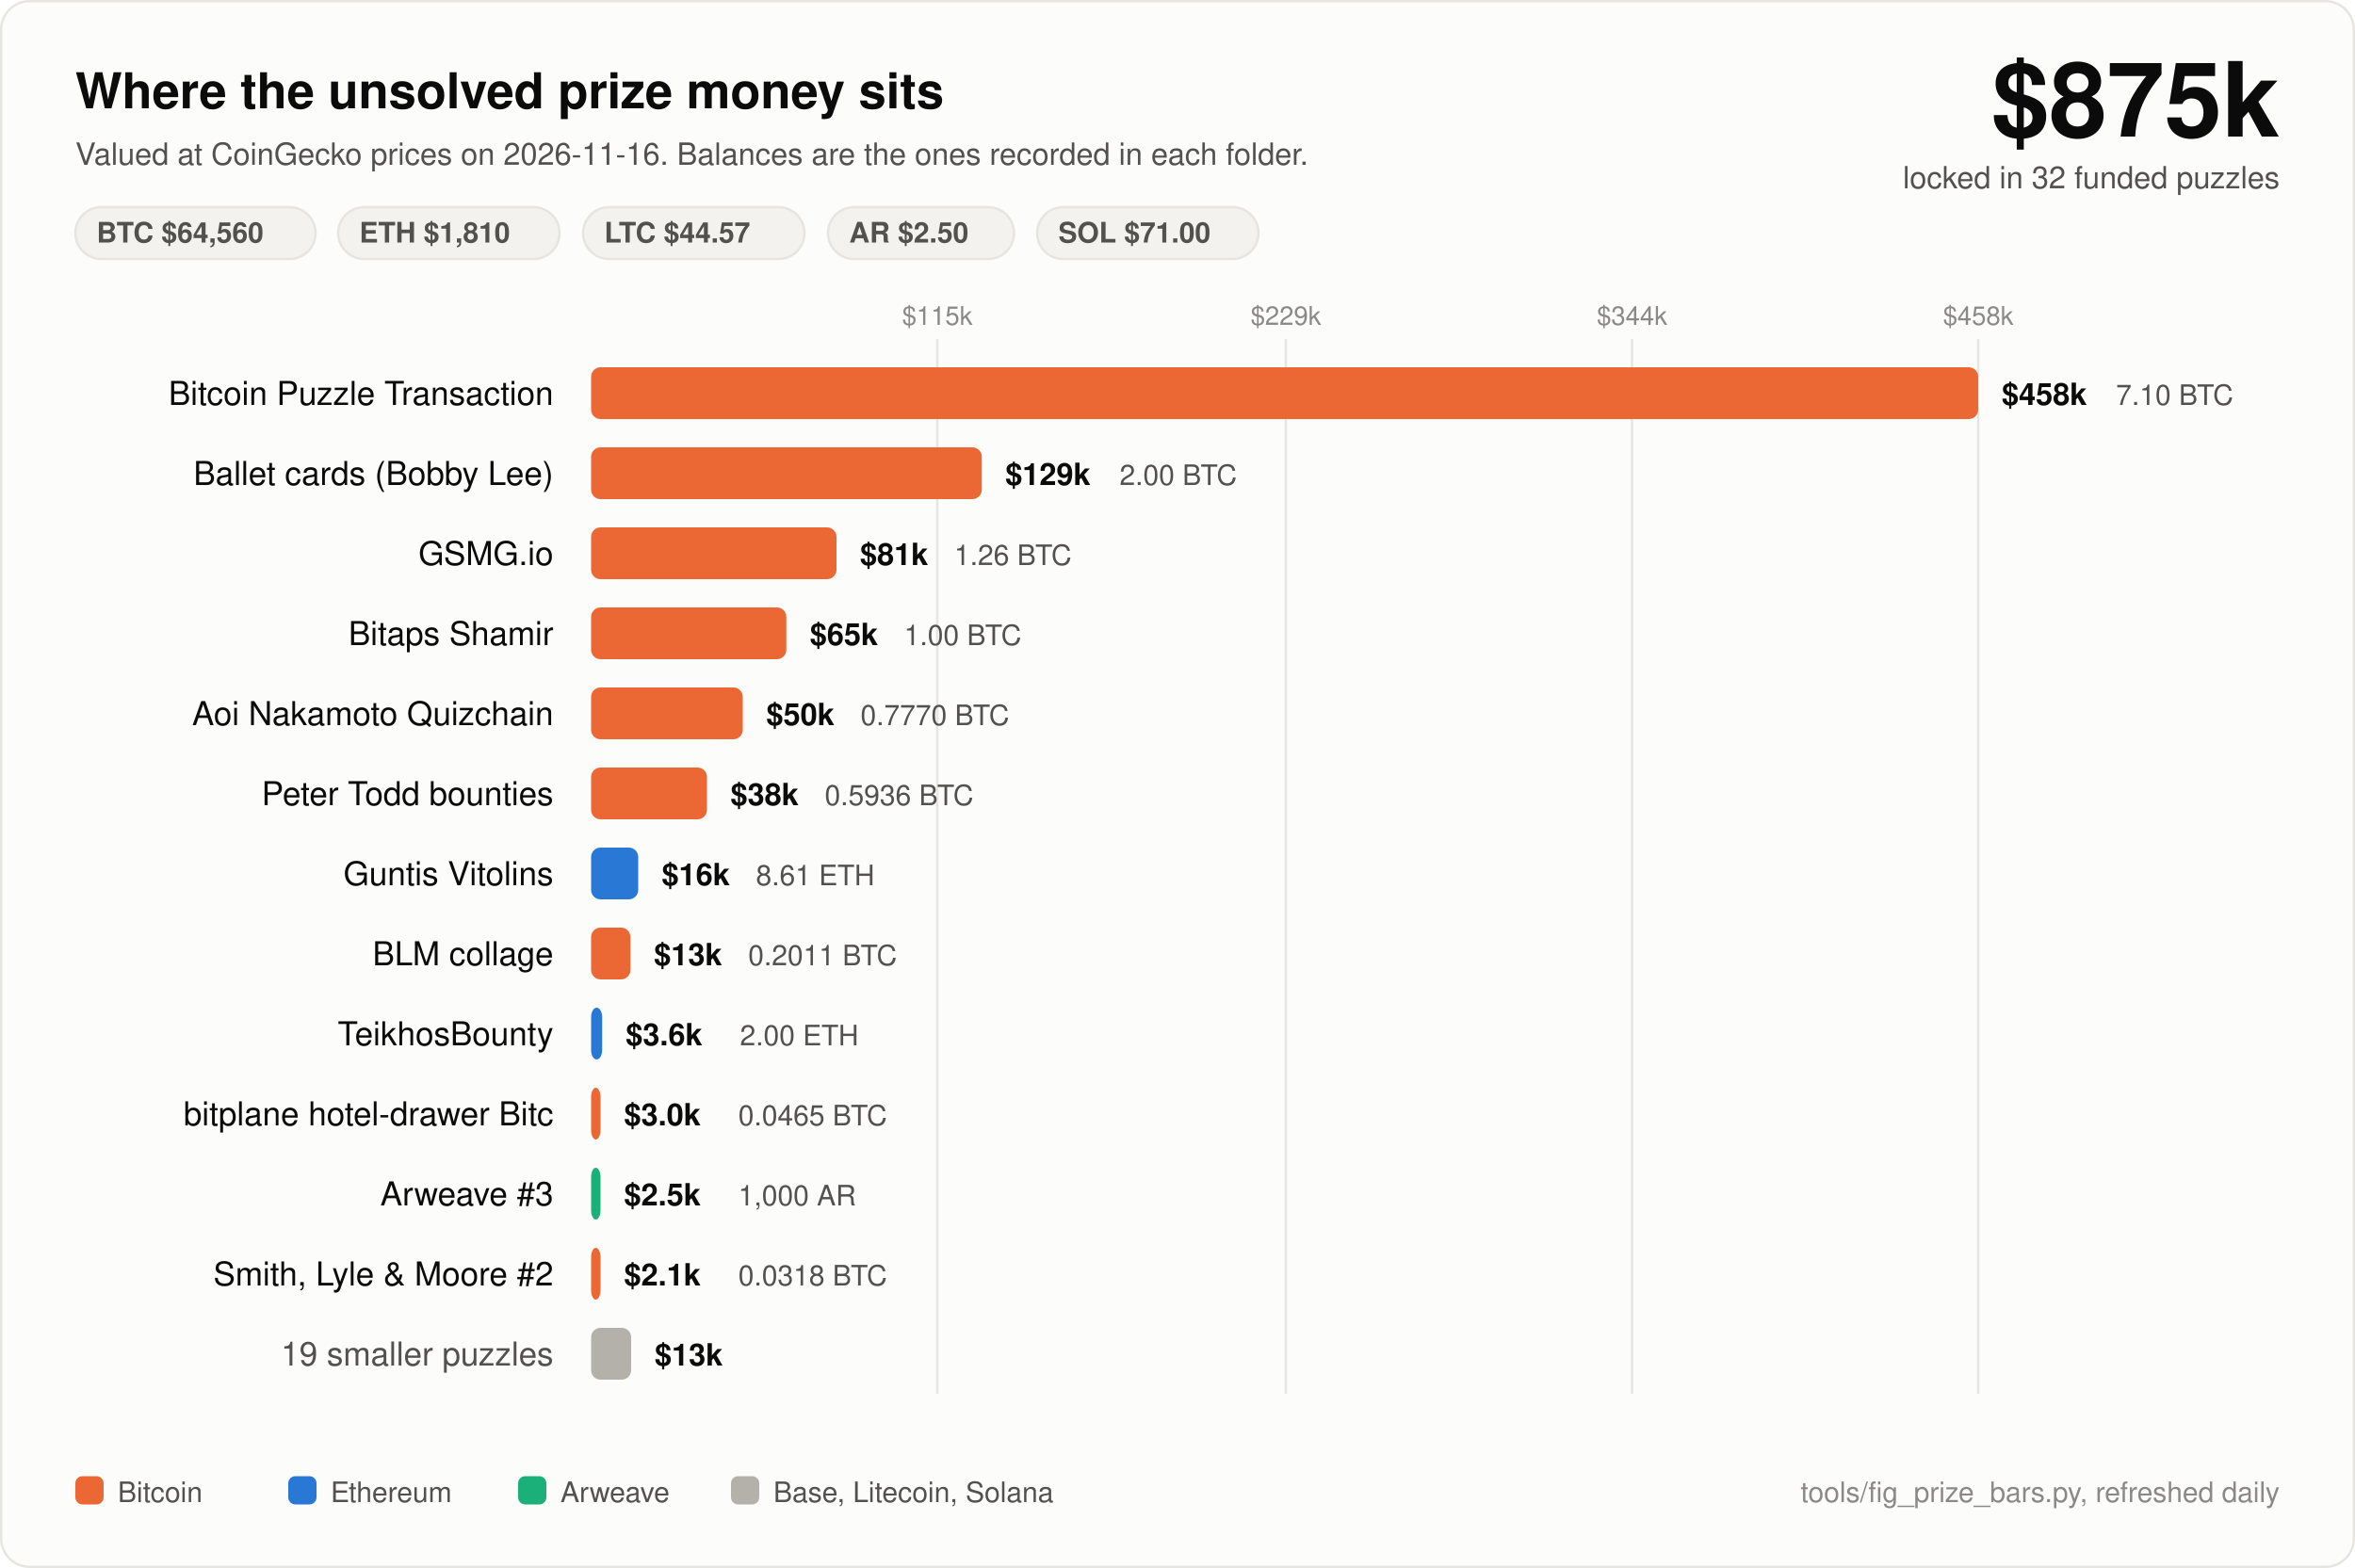
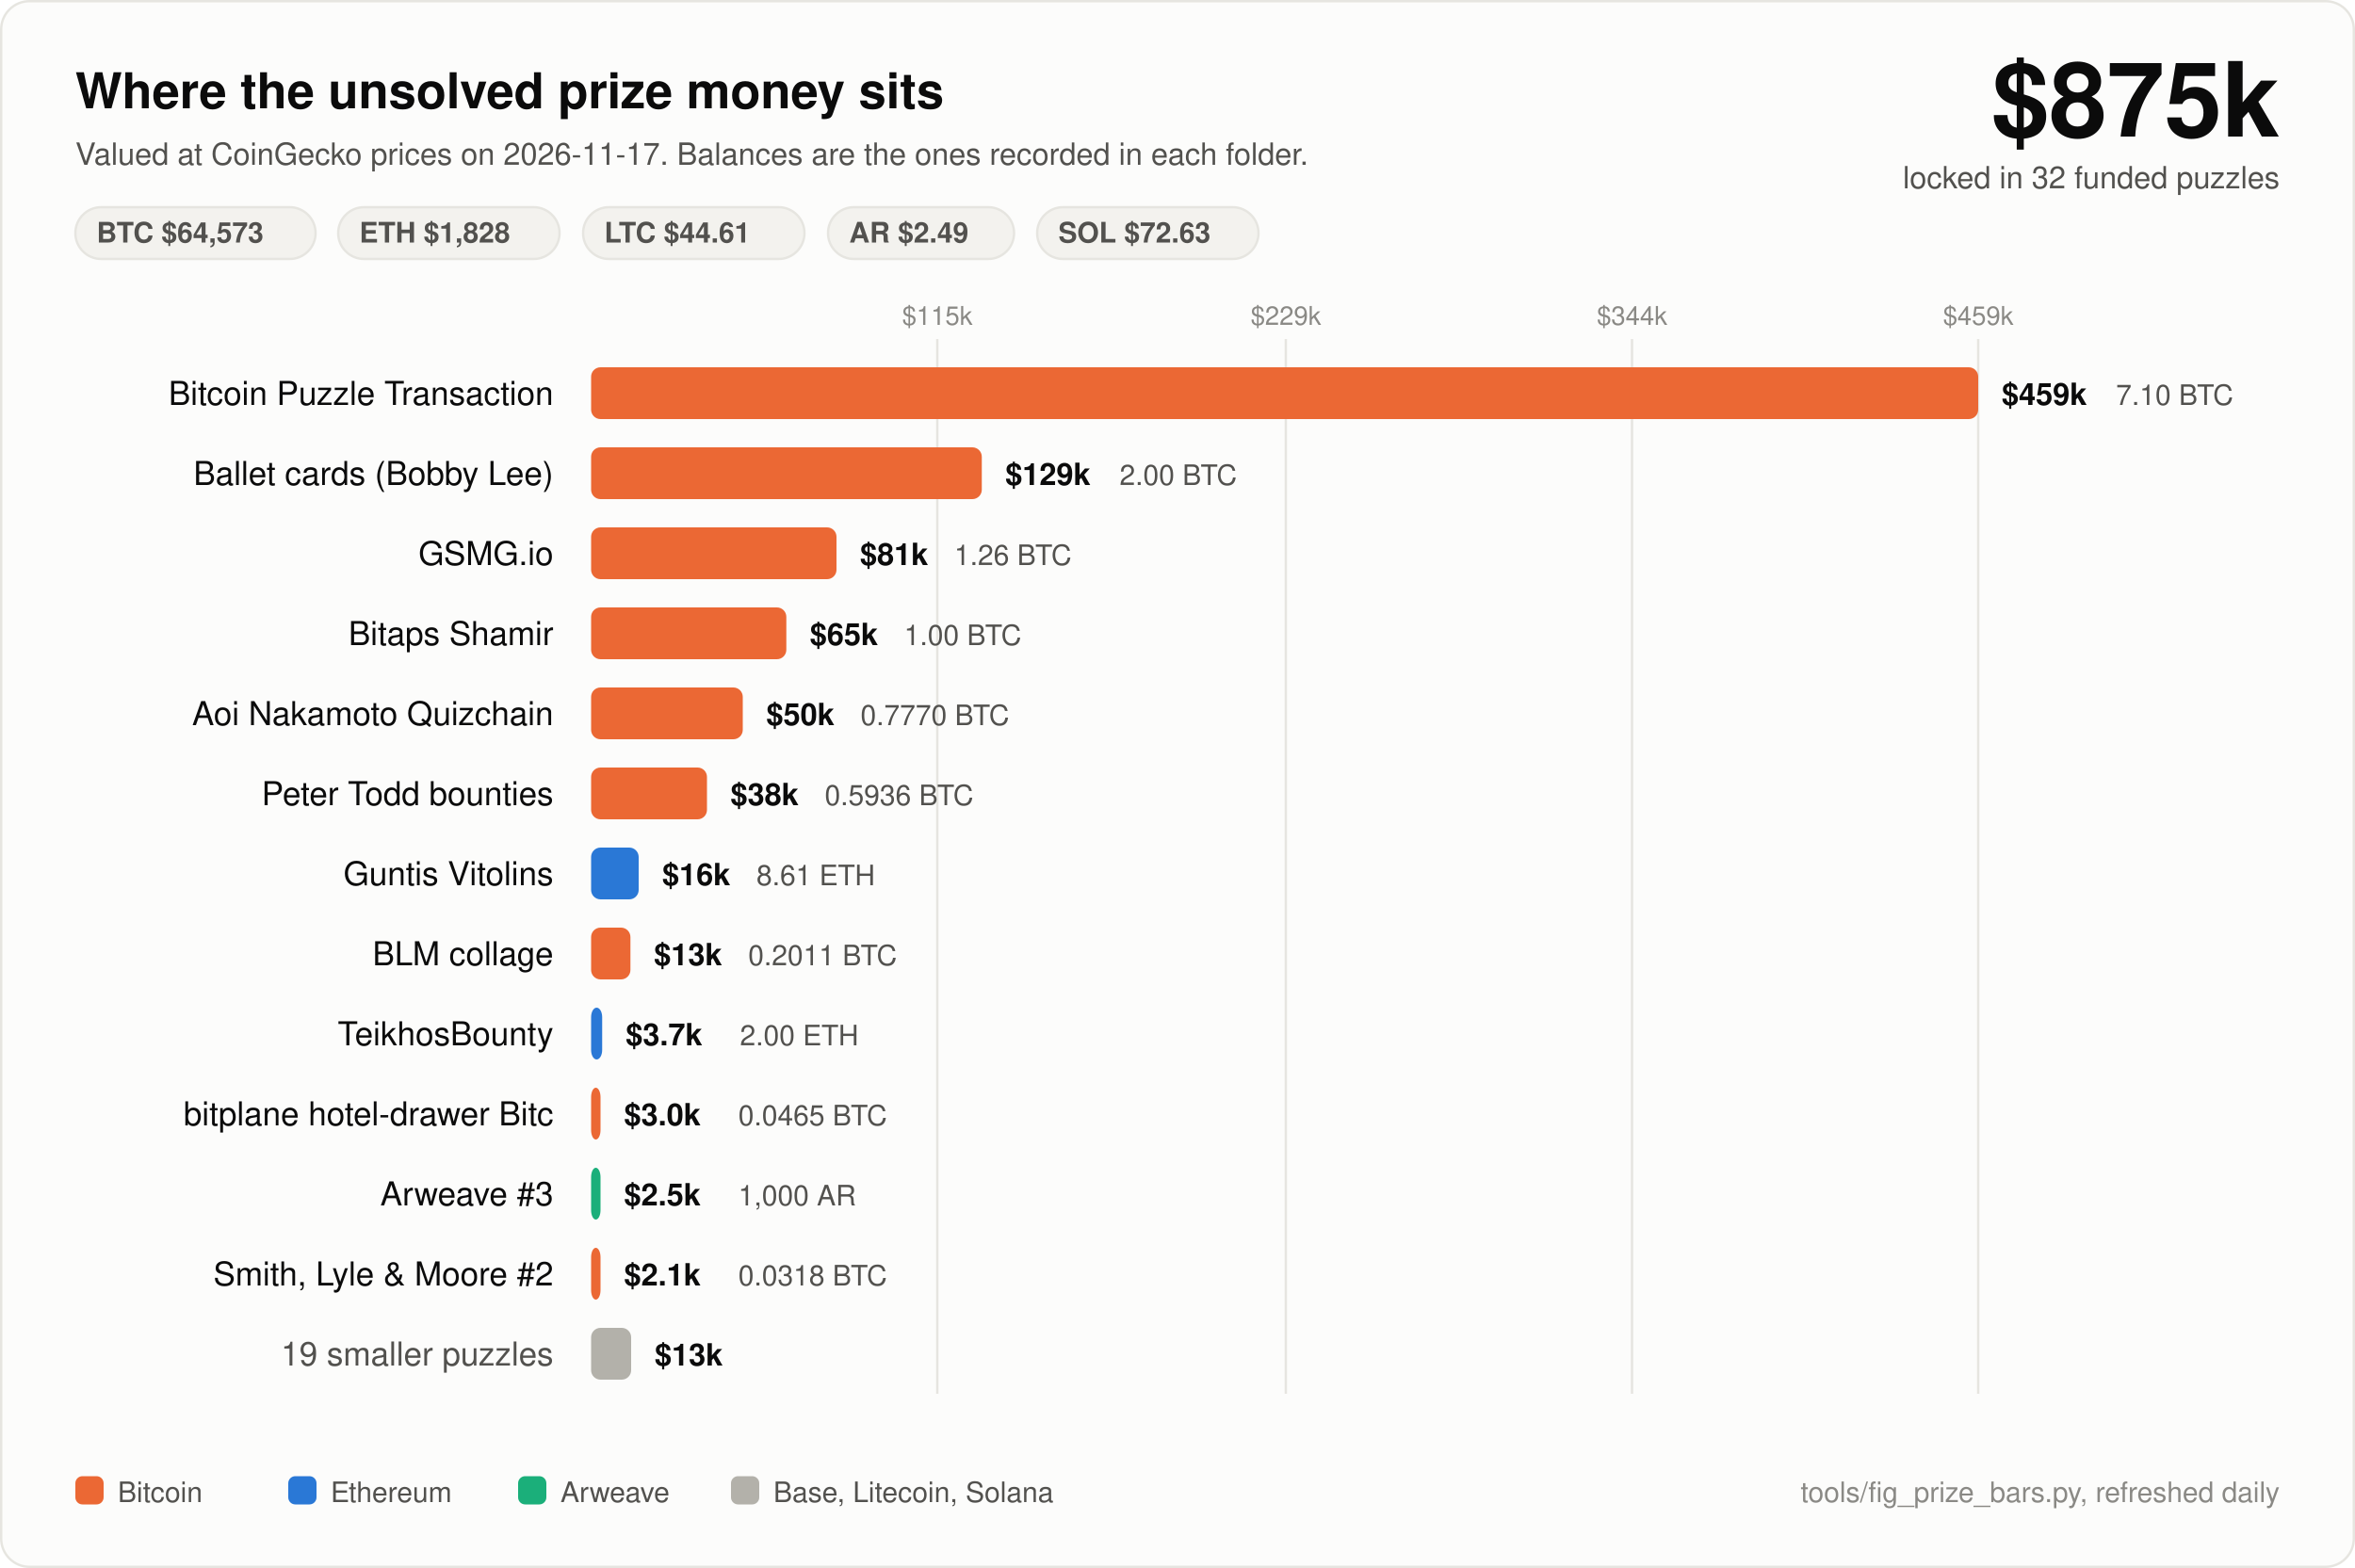
<svg xmlns="http://www.w3.org/2000/svg" width="1000" height="666" viewBox="0 0 1000 666" font-family="ui-sans-serif, -apple-system, Segoe UI, Helvetica, Arial, sans-serif">
  <rect x="0.5" y="0.5" width="999" height="665" rx="12" fill="#fcfcfb" stroke="#e6e5e0" />
  <text x="32" y="46" fill="#0b0b0b" font-size="21" font-weight="700">Where the unsolved prize money sits</text>
-   <text x="32" y="70" fill="#52514e" font-size="13">Valued at CoinGecko prices on 2026-11-16. Balances are the ones recorded in each folder.</text>
+   <text x="32" y="70" fill="#52514e" font-size="13">Valued at CoinGecko prices on 2026-11-17. Balances are the ones recorded in each folder.</text>
  <text x="968" y="58" fill="#0b0b0b" font-size="44" font-weight="700" text-anchor="end">$875k</text>
  <text x="968" y="80" fill="#52514e" font-size="13" text-anchor="end">locked in 32 funded puzzles</text>
  <rect x="32" y="88" width="102" height="22" rx="11" fill="#f3f2ee" stroke="#e6e5e0" />
-   <text x="41" y="103" fill="#52514e" font-size="12" font-weight="600">BTC $64,560</text>
+   <text x="41" y="103" fill="#52514e" font-size="12" font-weight="600">BTC $64,573</text>
  <rect x="143.6" y="88" width="94" height="22" rx="11" fill="#f3f2ee" stroke="#e6e5e0" />
-   <text x="152.6" y="103" fill="#52514e" font-size="12" font-weight="600">ETH $1,810</text>
+   <text x="152.6" y="103" fill="#52514e" font-size="12" font-weight="600">ETH $1,828</text>
  <rect x="247.6" y="88" width="94" height="22" rx="11" fill="#f3f2ee" stroke="#e6e5e0" />
-   <text x="256.6" y="103" fill="#52514e" font-size="12" font-weight="600">LTC $44.57</text>
+   <text x="256.6" y="103" fill="#52514e" font-size="12" font-weight="600">LTC $44.61</text>
  <rect x="351.6" y="88" width="79" height="22" rx="11" fill="#f3f2ee" stroke="#e6e5e0" />
-   <text x="360.6" y="103" fill="#52514e" font-size="12" font-weight="600">AR $2.50</text>
+   <text x="360.6" y="103" fill="#52514e" font-size="12" font-weight="600">AR $2.49</text>
  <rect x="440.4" y="88" width="94" height="22" rx="11" fill="#f3f2ee" stroke="#e6e5e0" />
-   <text x="449.4" y="103" fill="#52514e" font-size="12" font-weight="600">SOL $71.00</text>
+   <text x="449.4" y="103" fill="#52514e" font-size="12" font-weight="600">SOL $72.63</text>
  <line x1="398" y1="144" x2="398" y2="592" stroke="#e6e5e0" stroke-width="1" />
  <text x="398" y="138" fill="#8a8985" font-size="11" text-anchor="middle">$115k</text>
  <line x1="546" y1="144" x2="546" y2="592" stroke="#e6e5e0" stroke-width="1" />
  <text x="546" y="138" fill="#8a8985" font-size="11" text-anchor="middle">$229k</text>
  <line x1="693" y1="144" x2="693" y2="592" stroke="#e6e5e0" stroke-width="1" />
  <text x="693" y="138" fill="#8a8985" font-size="11" text-anchor="middle">$344k</text>
  <line x1="840" y1="144" x2="840" y2="592" stroke="#e6e5e0" stroke-width="1" />
-   <text x="840" y="138" fill="#8a8985" font-size="11" text-anchor="middle">$458k</text>
+   <text x="840" y="138" fill="#8a8985" font-size="11" text-anchor="middle">$459k</text>
  <text x="235" y="172" fill="#0b0b0b" font-size="14" text-anchor="end">Bitcoin Puzzle Transaction</text>
  <rect x="251" y="156" width="589.0" height="22" rx="4" fill="#eb6834" />
-   <text x="850.0" y="172" fill="#0b0b0b" font-size="13" font-weight="600">$458k</text>
+   <text x="850.0" y="172" fill="#0b0b0b" font-size="13" font-weight="600">$459k</text>
  <text x="898.5" y="172" fill="#52514e" font-size="12">7.10 BTC</text>
  <text x="235" y="206" fill="#0b0b0b" font-size="14" text-anchor="end">Ballet cards (Bobby Lee)</text>
  <rect x="251" y="190" width="165.9" height="22" rx="4" fill="#eb6834" />
  <text x="426.9" y="206" fill="#0b0b0b" font-size="13" font-weight="600">$129k</text>
  <text x="475.4" y="206" fill="#52514e" font-size="12">2.00 BTC</text>
  <text x="235" y="240" fill="#0b0b0b" font-size="14" text-anchor="end">GSMG.io</text>
  <rect x="251" y="224" width="104.2" height="22" rx="4" fill="#eb6834" />
  <text x="365.2" y="240" fill="#0b0b0b" font-size="13" font-weight="600">$81k</text>
  <text x="405.2" y="240" fill="#52514e" font-size="12">1.26 BTC</text>
  <text x="235" y="274" fill="#0b0b0b" font-size="14" text-anchor="end">Bitaps Shamir</text>
  <rect x="251" y="258" width="82.9" height="22" rx="4" fill="#eb6834" />
  <text x="343.9" y="274" fill="#0b0b0b" font-size="13" font-weight="600">$65k</text>
  <text x="383.9" y="274" fill="#52514e" font-size="12">1.00 BTC</text>
  <text x="235" y="308" fill="#0b0b0b" font-size="14" text-anchor="end">Aoi Nakamoto Quizchain</text>
  <rect x="251" y="292" width="64.4" height="22" rx="4" fill="#eb6834" />
  <text x="325.4" y="308" fill="#0b0b0b" font-size="13" font-weight="600">$50k</text>
  <text x="365.4" y="308" fill="#52514e" font-size="12">0.7770 BTC</text>
  <text x="235" y="342" fill="#0b0b0b" font-size="14" text-anchor="end">Peter Todd bounties</text>
  <rect x="251" y="326" width="49.2" height="22" rx="4" fill="#eb6834" />
  <text x="310.2" y="342" fill="#0b0b0b" font-size="13" font-weight="600">$38k</text>
  <text x="350.2" y="342" fill="#52514e" font-size="12">0.5936 BTC</text>
  <text x="235" y="376" fill="#0b0b0b" font-size="14" text-anchor="end">Guntis Vitolins</text>
-   <rect x="251" y="360" width="20.0" height="22" rx="4" fill="#2a78d6" />
-   <text x="281.0" y="376" fill="#0b0b0b" font-size="13" font-weight="600">$16k</text>
-   <text x="321.0" y="376" fill="#52514e" font-size="12">8.61 ETH</text>
+   <rect x="251" y="360" width="20.2" height="22" rx="4" fill="#2a78d6" />
+   <text x="281.2" y="376" fill="#0b0b0b" font-size="13" font-weight="600">$16k</text>
+   <text x="321.2" y="376" fill="#52514e" font-size="12">8.61 ETH</text>
  <text x="235" y="410" fill="#0b0b0b" font-size="14" text-anchor="end">BLM collage</text>
  <rect x="251" y="394" width="16.7" height="22" rx="4" fill="#eb6834" />
  <text x="277.7" y="410" fill="#0b0b0b" font-size="13" font-weight="600">$13k</text>
  <text x="317.7" y="410" fill="#52514e" font-size="12">0.2011 BTC</text>
  <text x="235" y="444" fill="#0b0b0b" font-size="14" text-anchor="end">TeikhosBounty</text>
  <rect x="251" y="428" width="4.7" height="22" rx="4" fill="#2a78d6" />
-   <text x="265.7" y="444" fill="#0b0b0b" font-size="13" font-weight="600">$3.6k</text>
+   <text x="265.7" y="444" fill="#0b0b0b" font-size="13" font-weight="600">$3.7k</text>
  <text x="314.2" y="444" fill="#52514e" font-size="12">2.00 ETH</text>
  <text x="235" y="478" fill="#0b0b0b" font-size="14" text-anchor="end">bitplane hotel-drawer Bitc</text>
  <rect x="251" y="462" width="4.0" height="22" rx="4" fill="#eb6834" />
  <text x="265.0" y="478" fill="#0b0b0b" font-size="13" font-weight="600">$3.0k</text>
  <text x="313.5" y="478" fill="#52514e" font-size="12">0.0465 BTC</text>
  <text x="235" y="512" fill="#0b0b0b" font-size="14" text-anchor="end">Arweave #3</text>
  <rect x="251" y="496" width="4.0" height="22" rx="4" fill="#1baf7a" />
  <text x="265.0" y="512" fill="#0b0b0b" font-size="13" font-weight="600">$2.5k</text>
  <text x="313.5" y="512" fill="#52514e" font-size="12">1,000 AR</text>
  <text x="235" y="546" fill="#0b0b0b" font-size="14" text-anchor="end">Smith, Lyle &amp; Moore #2</text>
  <rect x="251" y="530" width="4.0" height="22" rx="4" fill="#eb6834" />
  <text x="265.0" y="546" fill="#0b0b0b" font-size="13" font-weight="600">$2.1k</text>
  <text x="313.5" y="546" fill="#52514e" font-size="12">0.0318 BTC</text>
  <text x="235" y="580" fill="#52514e" font-size="14" text-anchor="end">19 smaller puzzles</text>
  <rect x="251" y="564" width="17.0" height="22" rx="4" fill="#b3b1aa" />
  <text x="278.0" y="580" fill="#0b0b0b" font-size="13" font-weight="600">$13k</text>
  <rect x="32" y="627" width="12" height="12" rx="3" fill="#eb6834" />
  <text x="50" y="638" fill="#52514e" font-size="12">Bitcoin</text>
  <rect x="122.4" y="627" width="12" height="12" rx="3" fill="#2a78d6" />
  <text x="140.4" y="638" fill="#52514e" font-size="12">Ethereum</text>
  <rect x="220.0" y="627" width="12" height="12" rx="3" fill="#1baf7a" />
  <text x="238.0" y="638" fill="#52514e" font-size="12">Arweave</text>
  <rect x="310.4" y="627" width="12" height="12" rx="3" fill="#b3b1aa" />
  <text x="328.4" y="638" fill="#52514e" font-size="12">Base, Litecoin, Solana</text>
  <text x="968" y="638" fill="#8a8985" font-size="12" text-anchor="end">tools/fig_prize_bars.py, refreshed daily</text>
</svg>
